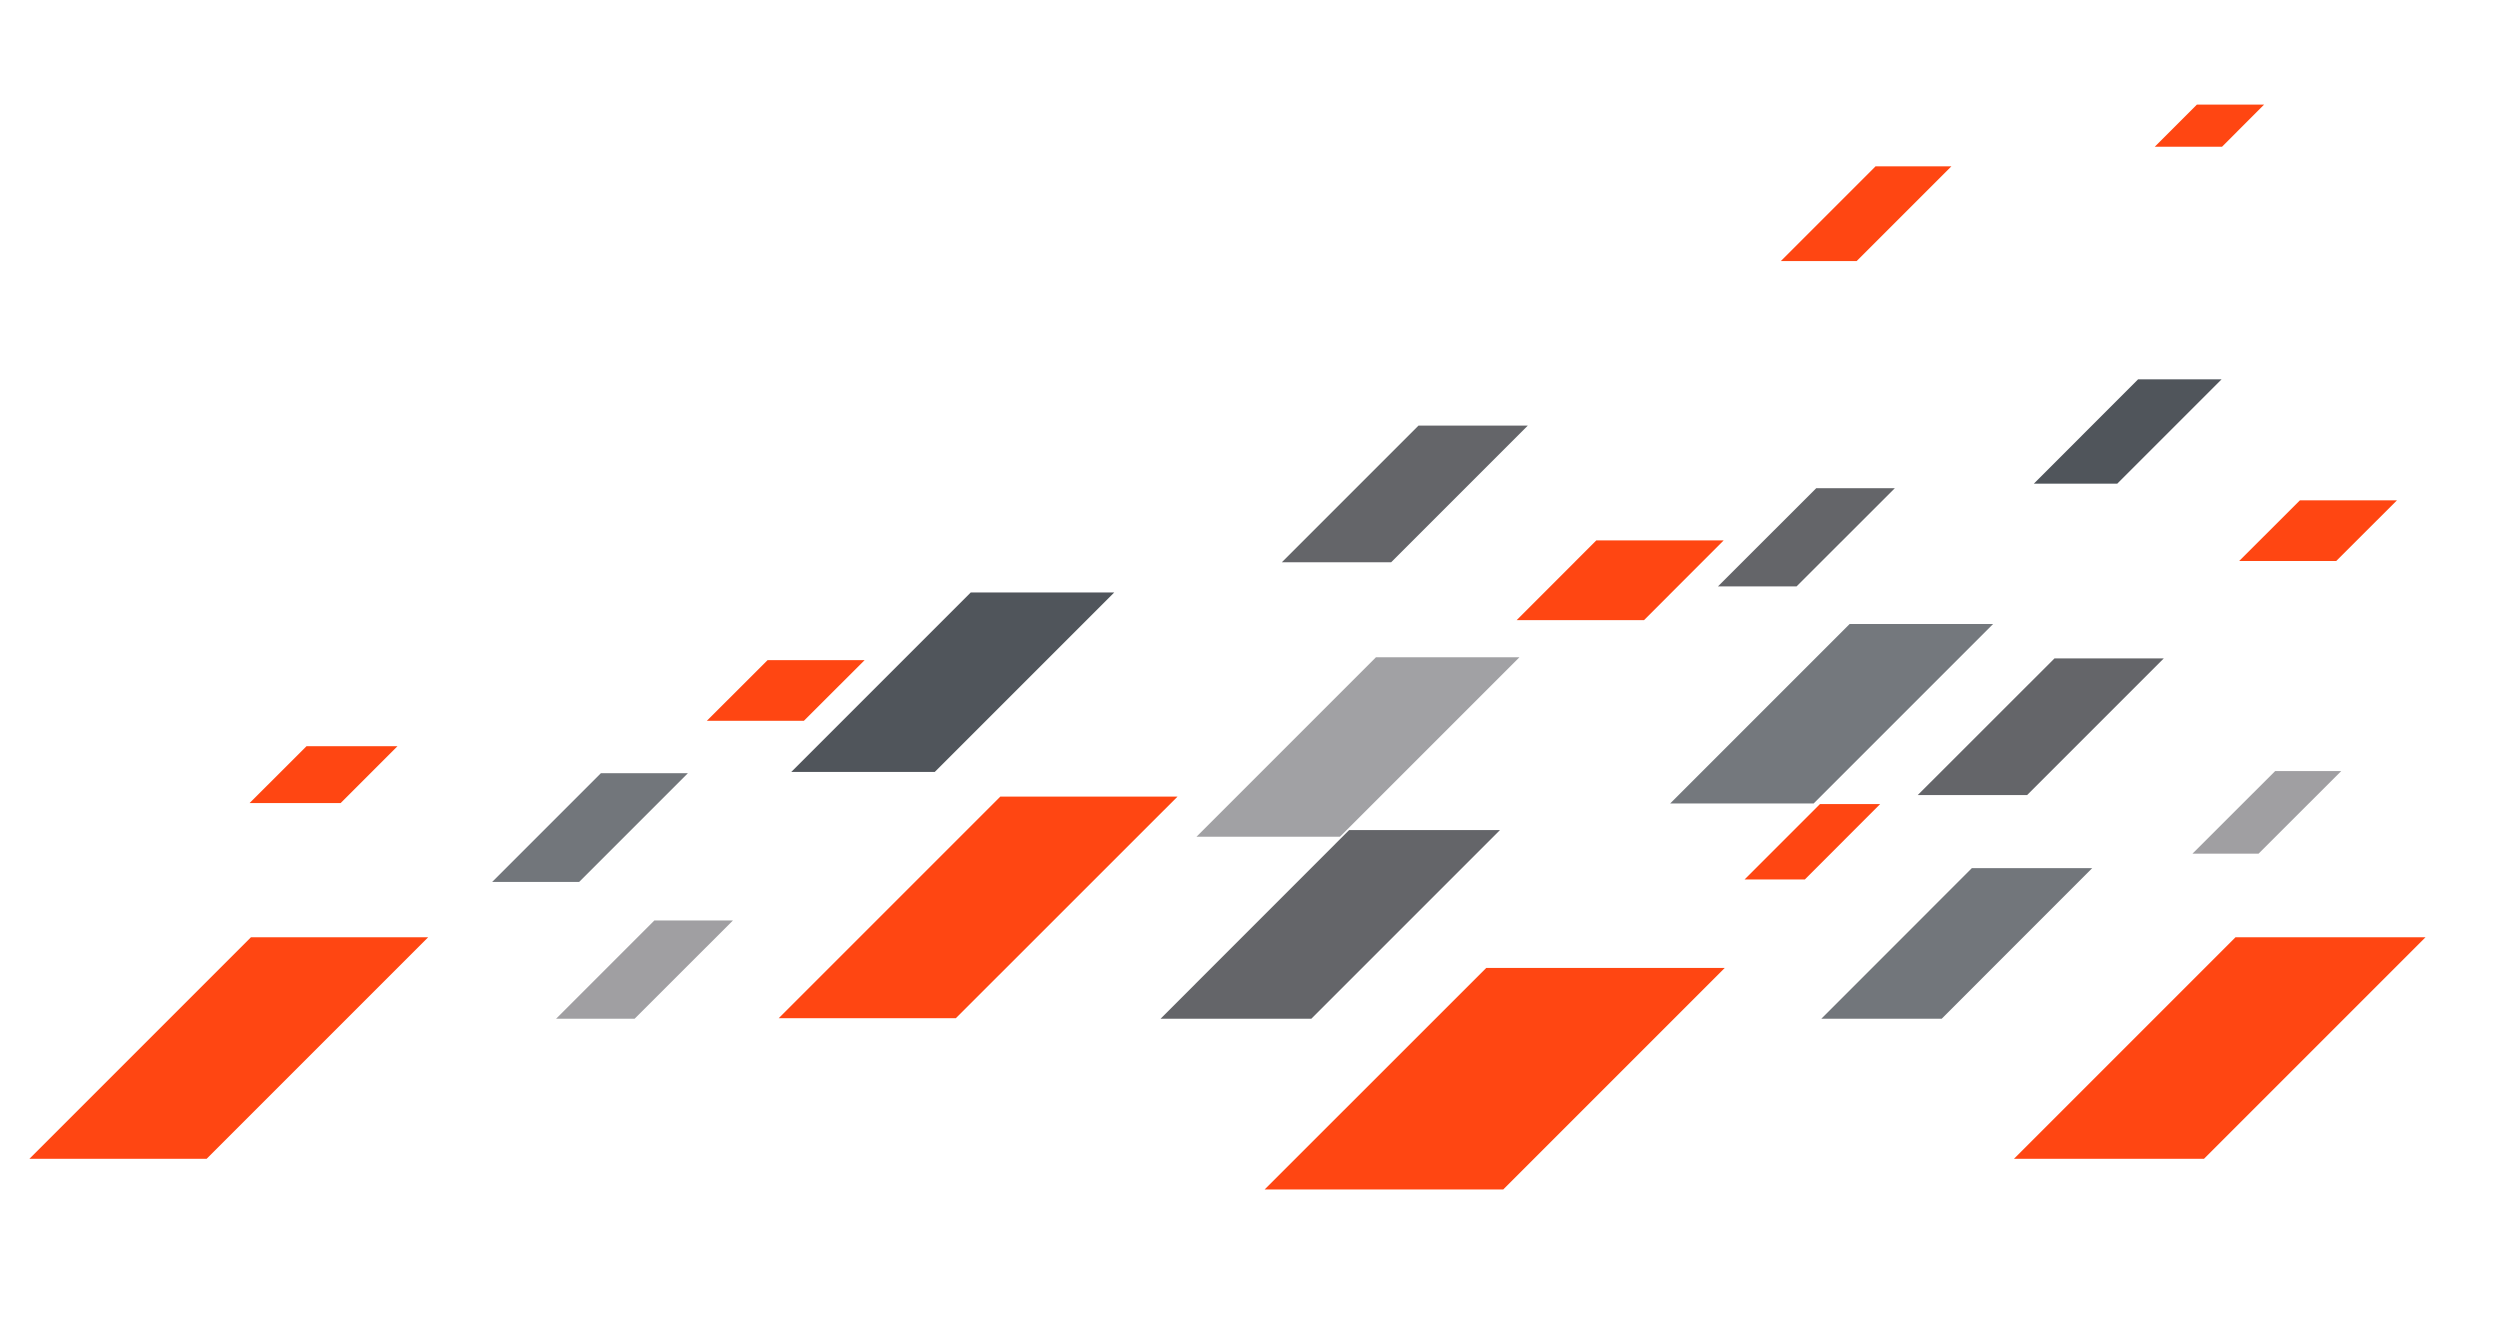
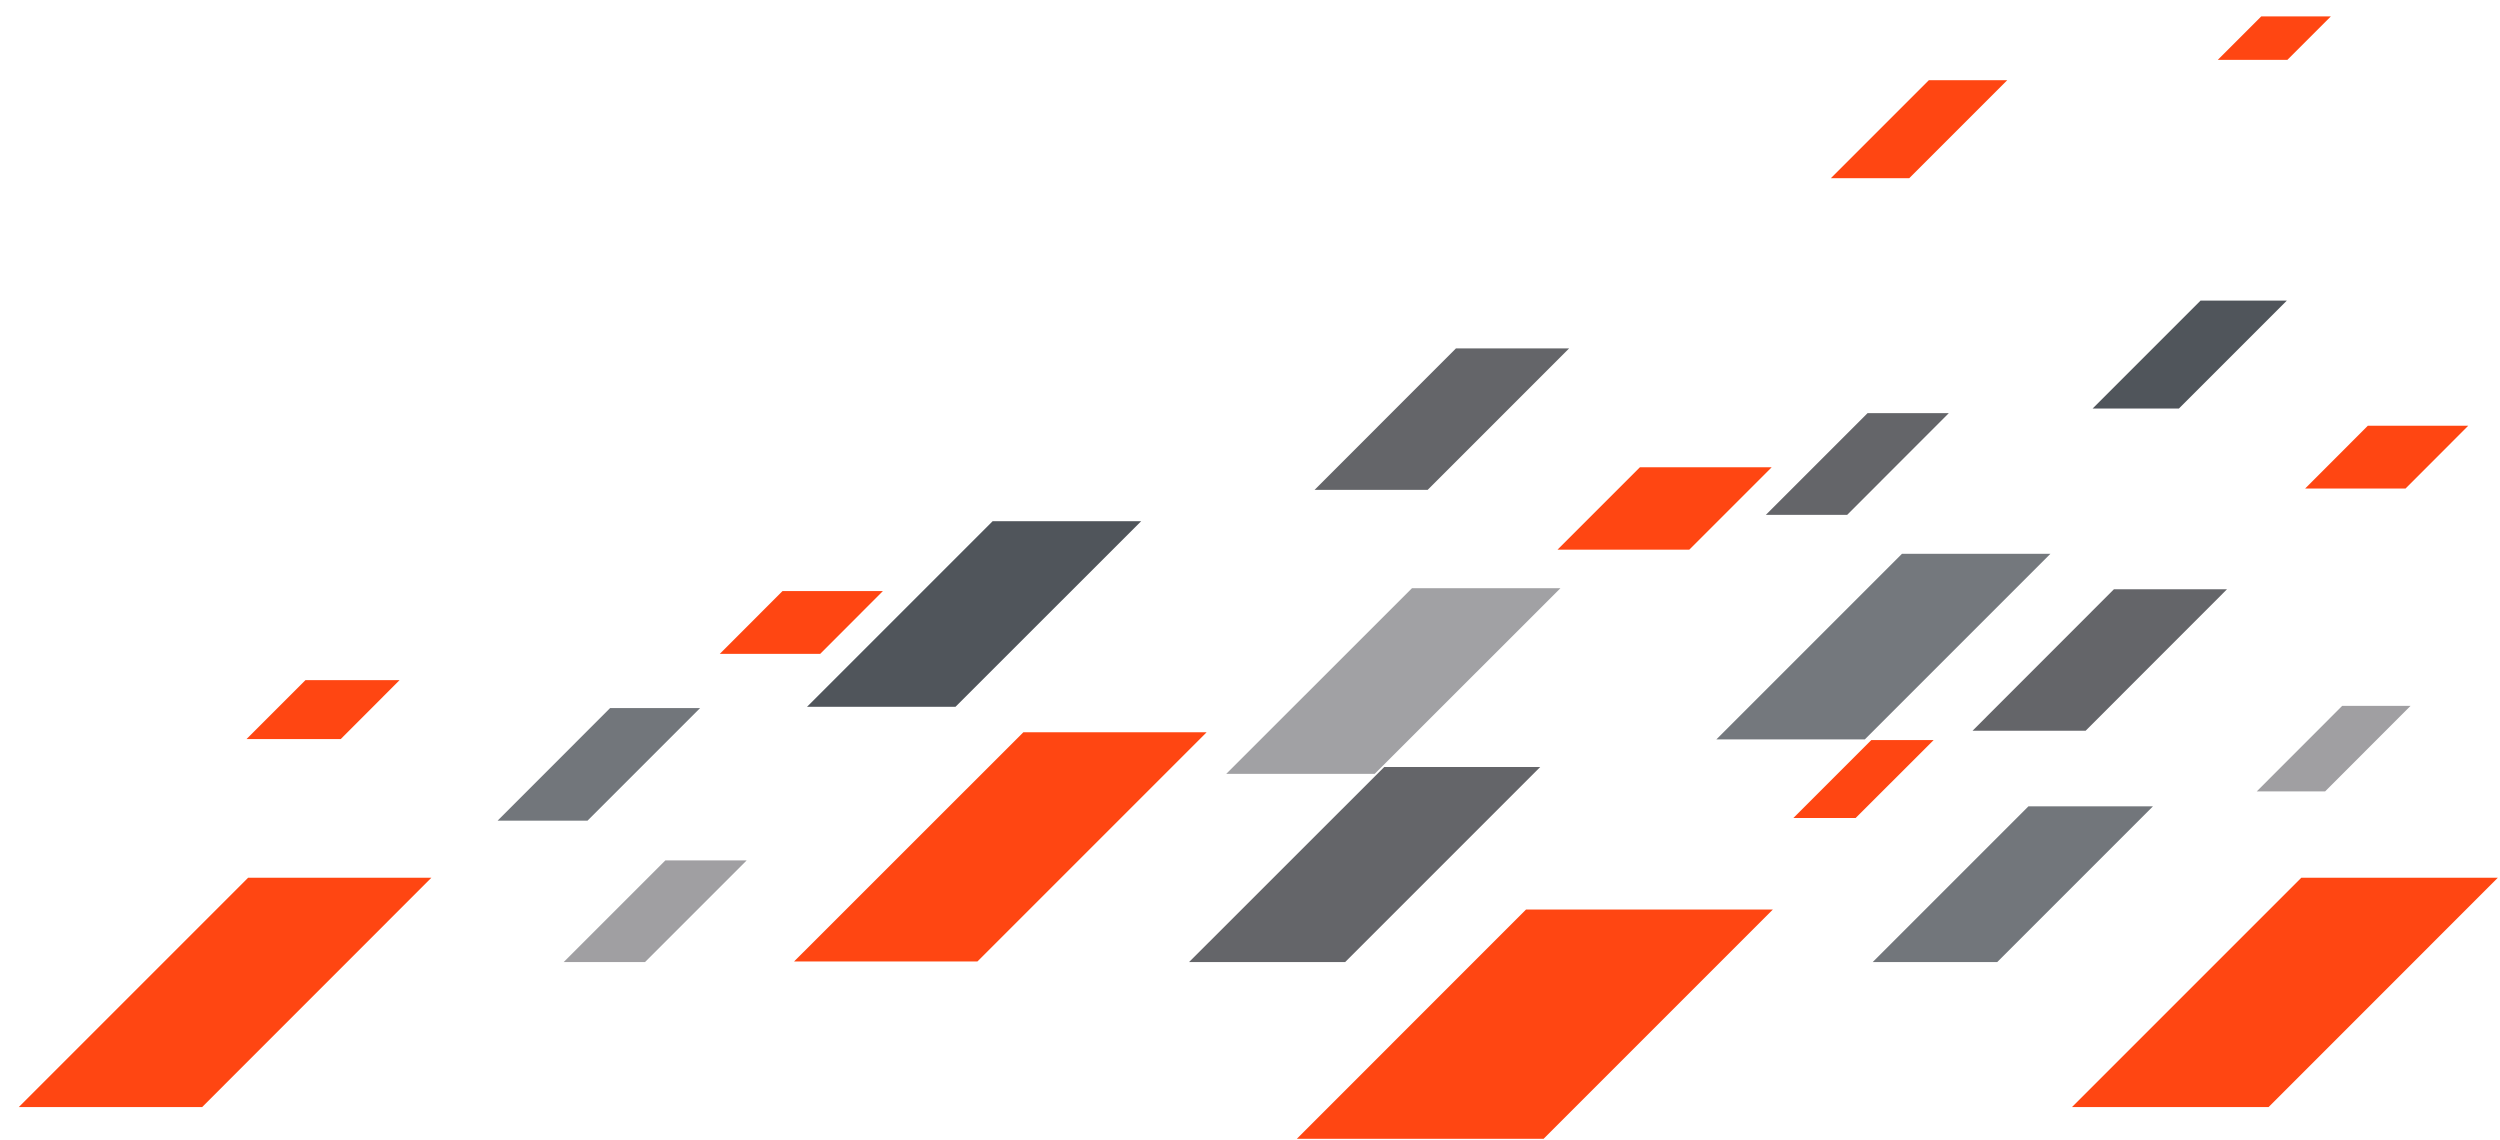
- <svg xmlns="http://www.w3.org/2000/svg" id="圖層_1" data-name="圖層 1" viewBox="0 0 271.27 143.91">
+ <svg xmlns="http://www.w3.org/2000/svg" id="圖層_1" data-name="圖層 1" viewBox="0 0 262.2 119.55">
  <defs>
    <style>.cls-1{fill:#a09fa2;}.cls-2{fill:#646569;}.cls-3{fill:#a1a1a4;}.cls-4{fill:#72767b;}.cls-5{fill:#50555b;}.cls-6{fill:#74787d;}.cls-7{fill:#ff4612;}</style>
  </defs>
-   <polygon class="cls-1" points="71 99.88 60.34 110.54 68.86 110.54 79.53 99.88 71 99.88" />
-   <polygon class="cls-2" points="150.95 61.01 165.78 46.18 153.92 46.18 139.09 61.01 150.95 61.01" />
-   <polygon class="cls-2" points="197.08 52.97 186.41 63.63 194.94 63.63 205.61 52.97 197.08 52.97" />
-   <polygon class="cls-1" points="245.07 92.63 254.04 83.67 246.87 83.67 237.9 92.63 245.07 92.63" />
-   <polygon class="cls-2" points="219.96 86.27 234.79 71.44 222.93 71.44 208.09 86.27 219.96 86.27" />
-   <polygon class="cls-3" points="145.4 90.79 164.87 71.32 149.3 71.32 129.83 90.79 145.4 90.79" />
-   <polygon class="cls-2" points="142.29 110.54 162.76 90.07 146.39 90.07 125.93 110.54 142.29 110.54" />
-   <polygon class="cls-4" points="62.84 95.7 74.64 83.9 65.2 83.9 53.4 95.7 62.84 95.7" />
-   <polygon class="cls-4" points="210.69 110.54 227.02 94.2 213.96 94.2 197.63 110.54 210.69 110.54" />
-   <polygon class="cls-5" points="105.33 64.29 85.86 83.76 101.43 83.76 120.9 64.29 105.33 64.29" />
-   <polygon class="cls-6" points="196.8 87.18 216.27 67.71 200.7 67.71 181.23 87.18 196.8 87.18" />
-   <polygon class="cls-5" points="229.74 52.48 241.06 41.16 232 41.16 220.69 52.48 229.74 52.48" />
-   <polygon class="cls-7" points="103.72 110.48 127.77 86.44 108.54 86.44 84.5 110.48 103.72 110.48" />
-   <polygon class="cls-7" points="22.42 125.74 46.46 101.7 27.23 101.7 3.19 125.74 22.42 125.74" />
-   <polygon class="cls-7" points="239.15 125.74 263.19 101.7 242.57 101.7 218.53 125.74 239.15 125.74" />
-   <polygon class="cls-7" points="163.11 129.07 187.15 105.03 161.27 105.03 137.22 129.07 163.11 129.07" />
-   <polygon class="cls-7" points="83.29 71.63 76.7 78.21 87.23 78.21 93.82 71.63 83.29 71.63" />
-   <polygon class="cls-7" points="195.84 95.43 204.01 87.25 197.48 87.25 189.3 95.43 195.84 95.43" />
-   <polygon class="cls-7" points="249.56 54.29 242.97 60.87 253.5 60.87 260.09 54.29 249.56 54.29" />
-   <polygon class="cls-7" points="173.21 58.64 164.57 67.29 178.39 67.29 187.03 58.64 173.21 58.64" />
-   <polygon class="cls-7" points="33.26 80.97 27.08 87.14 36.96 87.14 43.13 80.97 33.26 80.97" />
-   <polygon class="cls-7" points="201.46 28.33 211.74 18.05 203.51 18.05 193.23 28.33 201.46 28.33" />
-   <polygon class="cls-7" points="238.38 11.35 233.81 15.92 241.11 15.92 245.67 11.35 238.38 11.35" />
+   <polygon class="cls-1" points="69.78 90.24 59.12 100.9 67.65 100.9 78.31 90.24 69.78 90.24" />
+   <polygon class="cls-2" points="149.73 51.38 164.57 36.54 152.7 36.54 137.87 51.38 149.73 51.38" />
+   <polygon class="cls-2" points="195.87 43.33 185.2 54 193.73 54 204.39 43.33 195.87 43.33" />
+   <polygon class="cls-1" points="243.86 83 252.82 74.03 245.65 74.03 236.69 83 243.86 83" />
+   <polygon class="cls-2" points="218.74 76.64 233.57 61.8 221.71 61.8 206.88 76.64 218.74 76.64" />
+   <polygon class="cls-3" points="144.18 81.16 163.66 61.69 148.09 61.69 128.61 81.16 144.18 81.16" />
+   <polygon class="cls-2" points="141.08 100.9 161.54 80.44 145.18 80.44 124.71 100.9 141.08 100.9" />
+   <polygon class="cls-4" points="61.62 86.07 73.43 74.26 63.99 74.26 52.19 86.07 61.62 86.07" />
+   <polygon class="cls-4" points="209.47 100.9 225.8 84.57 212.74 84.57 196.41 100.9 209.47 100.9" />
+   <polygon class="cls-5" points="104.11 54.66 84.64 74.13 100.21 74.13 119.69 54.66 104.11 54.66" />
+   <polygon class="cls-6" points="195.58 77.55 215.05 58.08 199.48 58.08 180.01 77.55 195.58 77.55" />
+   <polygon class="cls-5" points="228.52 42.85 239.84 31.53 230.79 31.53 219.47 42.85 228.52 42.85" />
+   <polygon class="cls-7" points="102.51 100.84 126.55 76.8 107.33 76.8 83.28 100.84 102.51 100.84" />
+   <polygon class="cls-7" points="21.2 116.11 45.24 92.06 26.02 92.06 1.97 116.11 21.2 116.11" />
+   <polygon class="cls-7" points="237.93 116.11 261.97 92.06 241.36 92.06 217.31 116.11 237.93 116.11" />
+   <polygon class="cls-7" points="161.89 119.44 185.94 95.39 160.05 95.39 136.01 119.44 161.89 119.44" />
+   <polygon class="cls-7" points="82.07 61.99 75.49 68.58 86.02 68.58 92.6 61.99 82.07 61.99" />
+   <polygon class="cls-7" points="194.62 85.79 202.8 77.62 196.26 77.62 188.09 85.79 194.62 85.79" />
+   <polygon class="cls-7" points="248.34 44.65 241.76 51.24 252.29 51.24 258.87 44.65 248.34 44.65" />
+   <polygon class="cls-7" points="171.99 49.01 163.35 57.65 177.17 57.65 185.81 49.01 171.99 49.01" />
+   <polygon class="cls-7" points="32.04 71.33 25.86 77.51 35.74 77.51 41.91 71.33 32.04 71.33" />
+   <polygon class="cls-7" points="200.24 18.69 210.52 8.41 202.3 8.41 192.02 18.69 200.24 18.69" />
+   <polygon class="cls-7" points="237.16 1.72 232.6 6.28 239.9 6.28 244.46 1.72 237.16 1.72" />
</svg>
